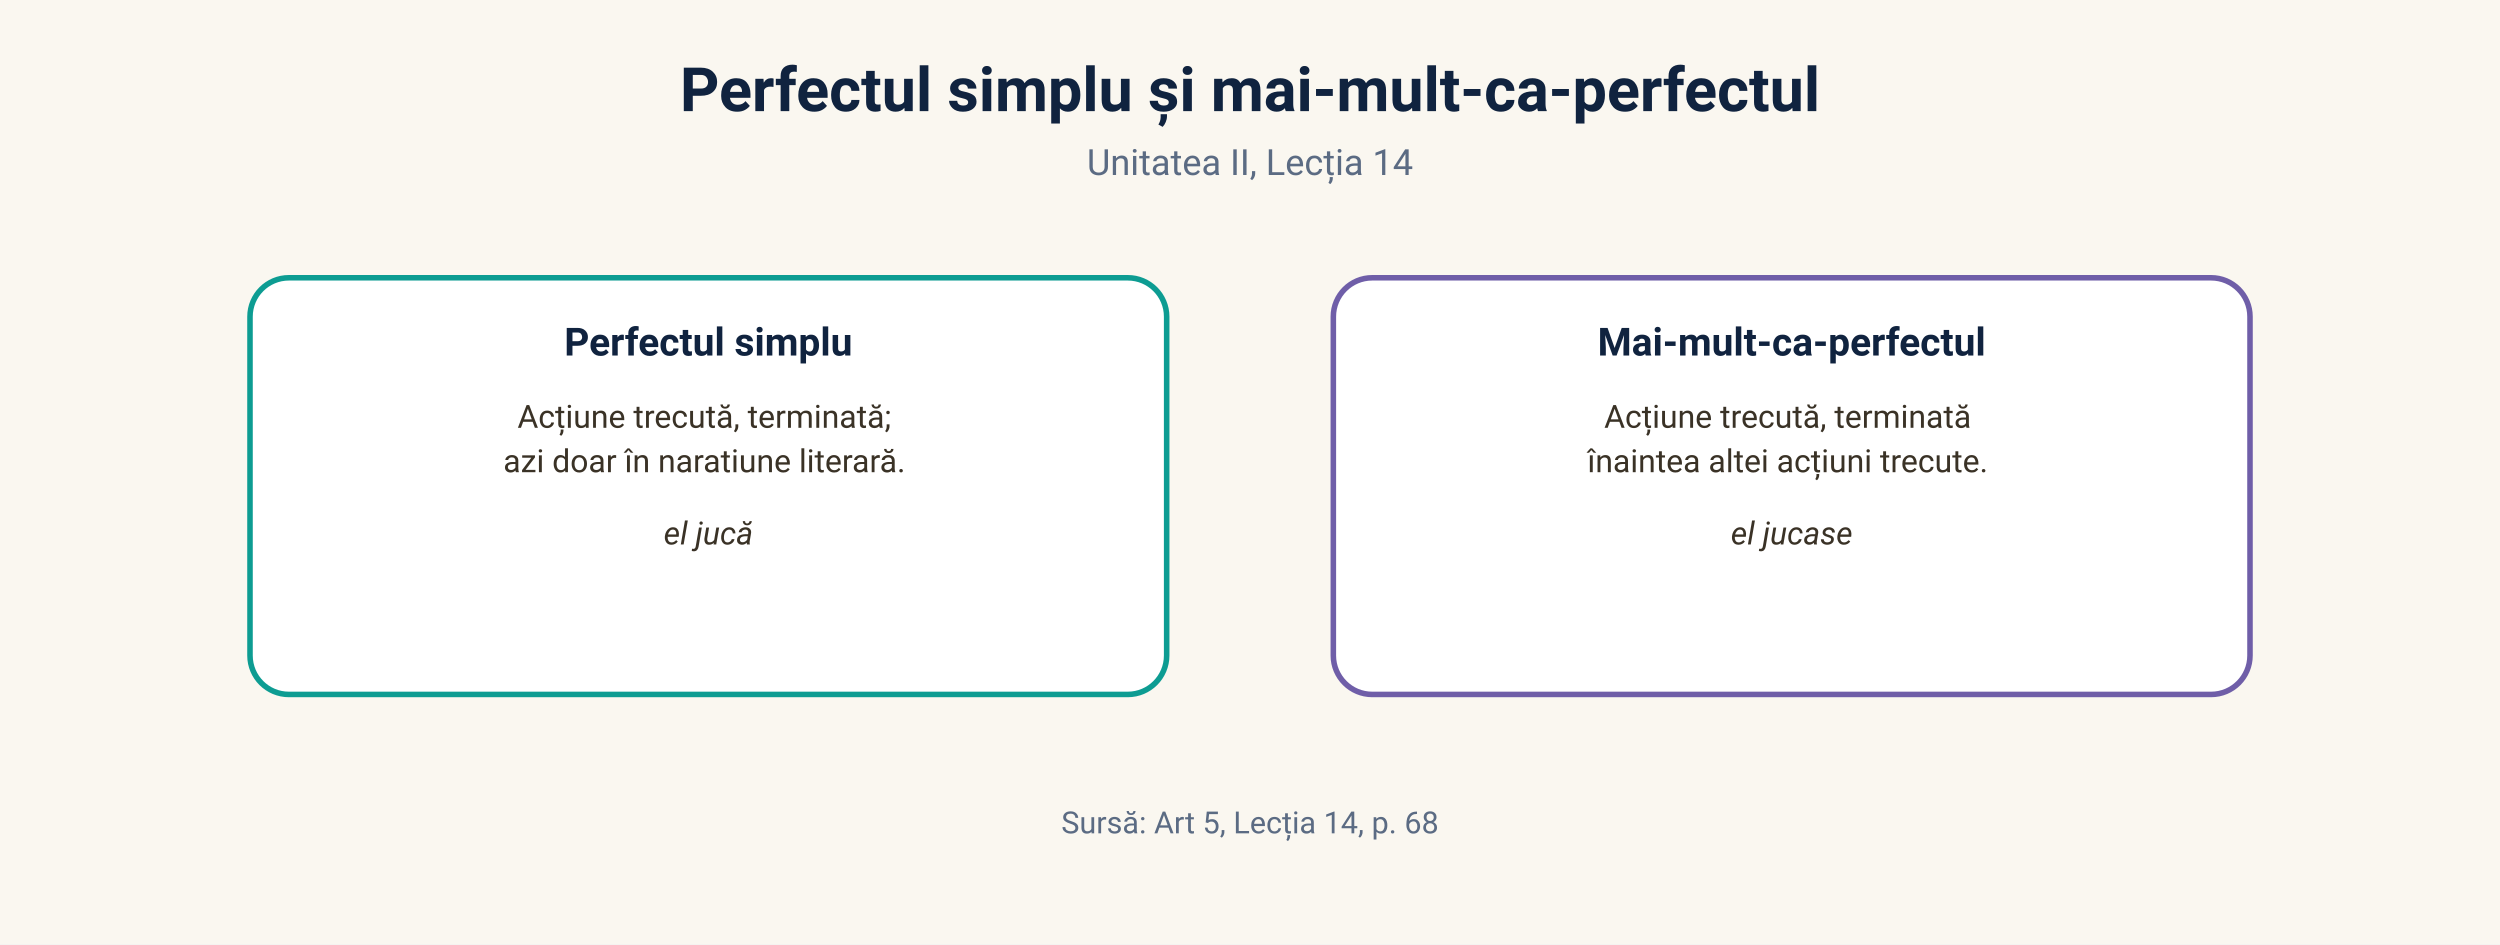
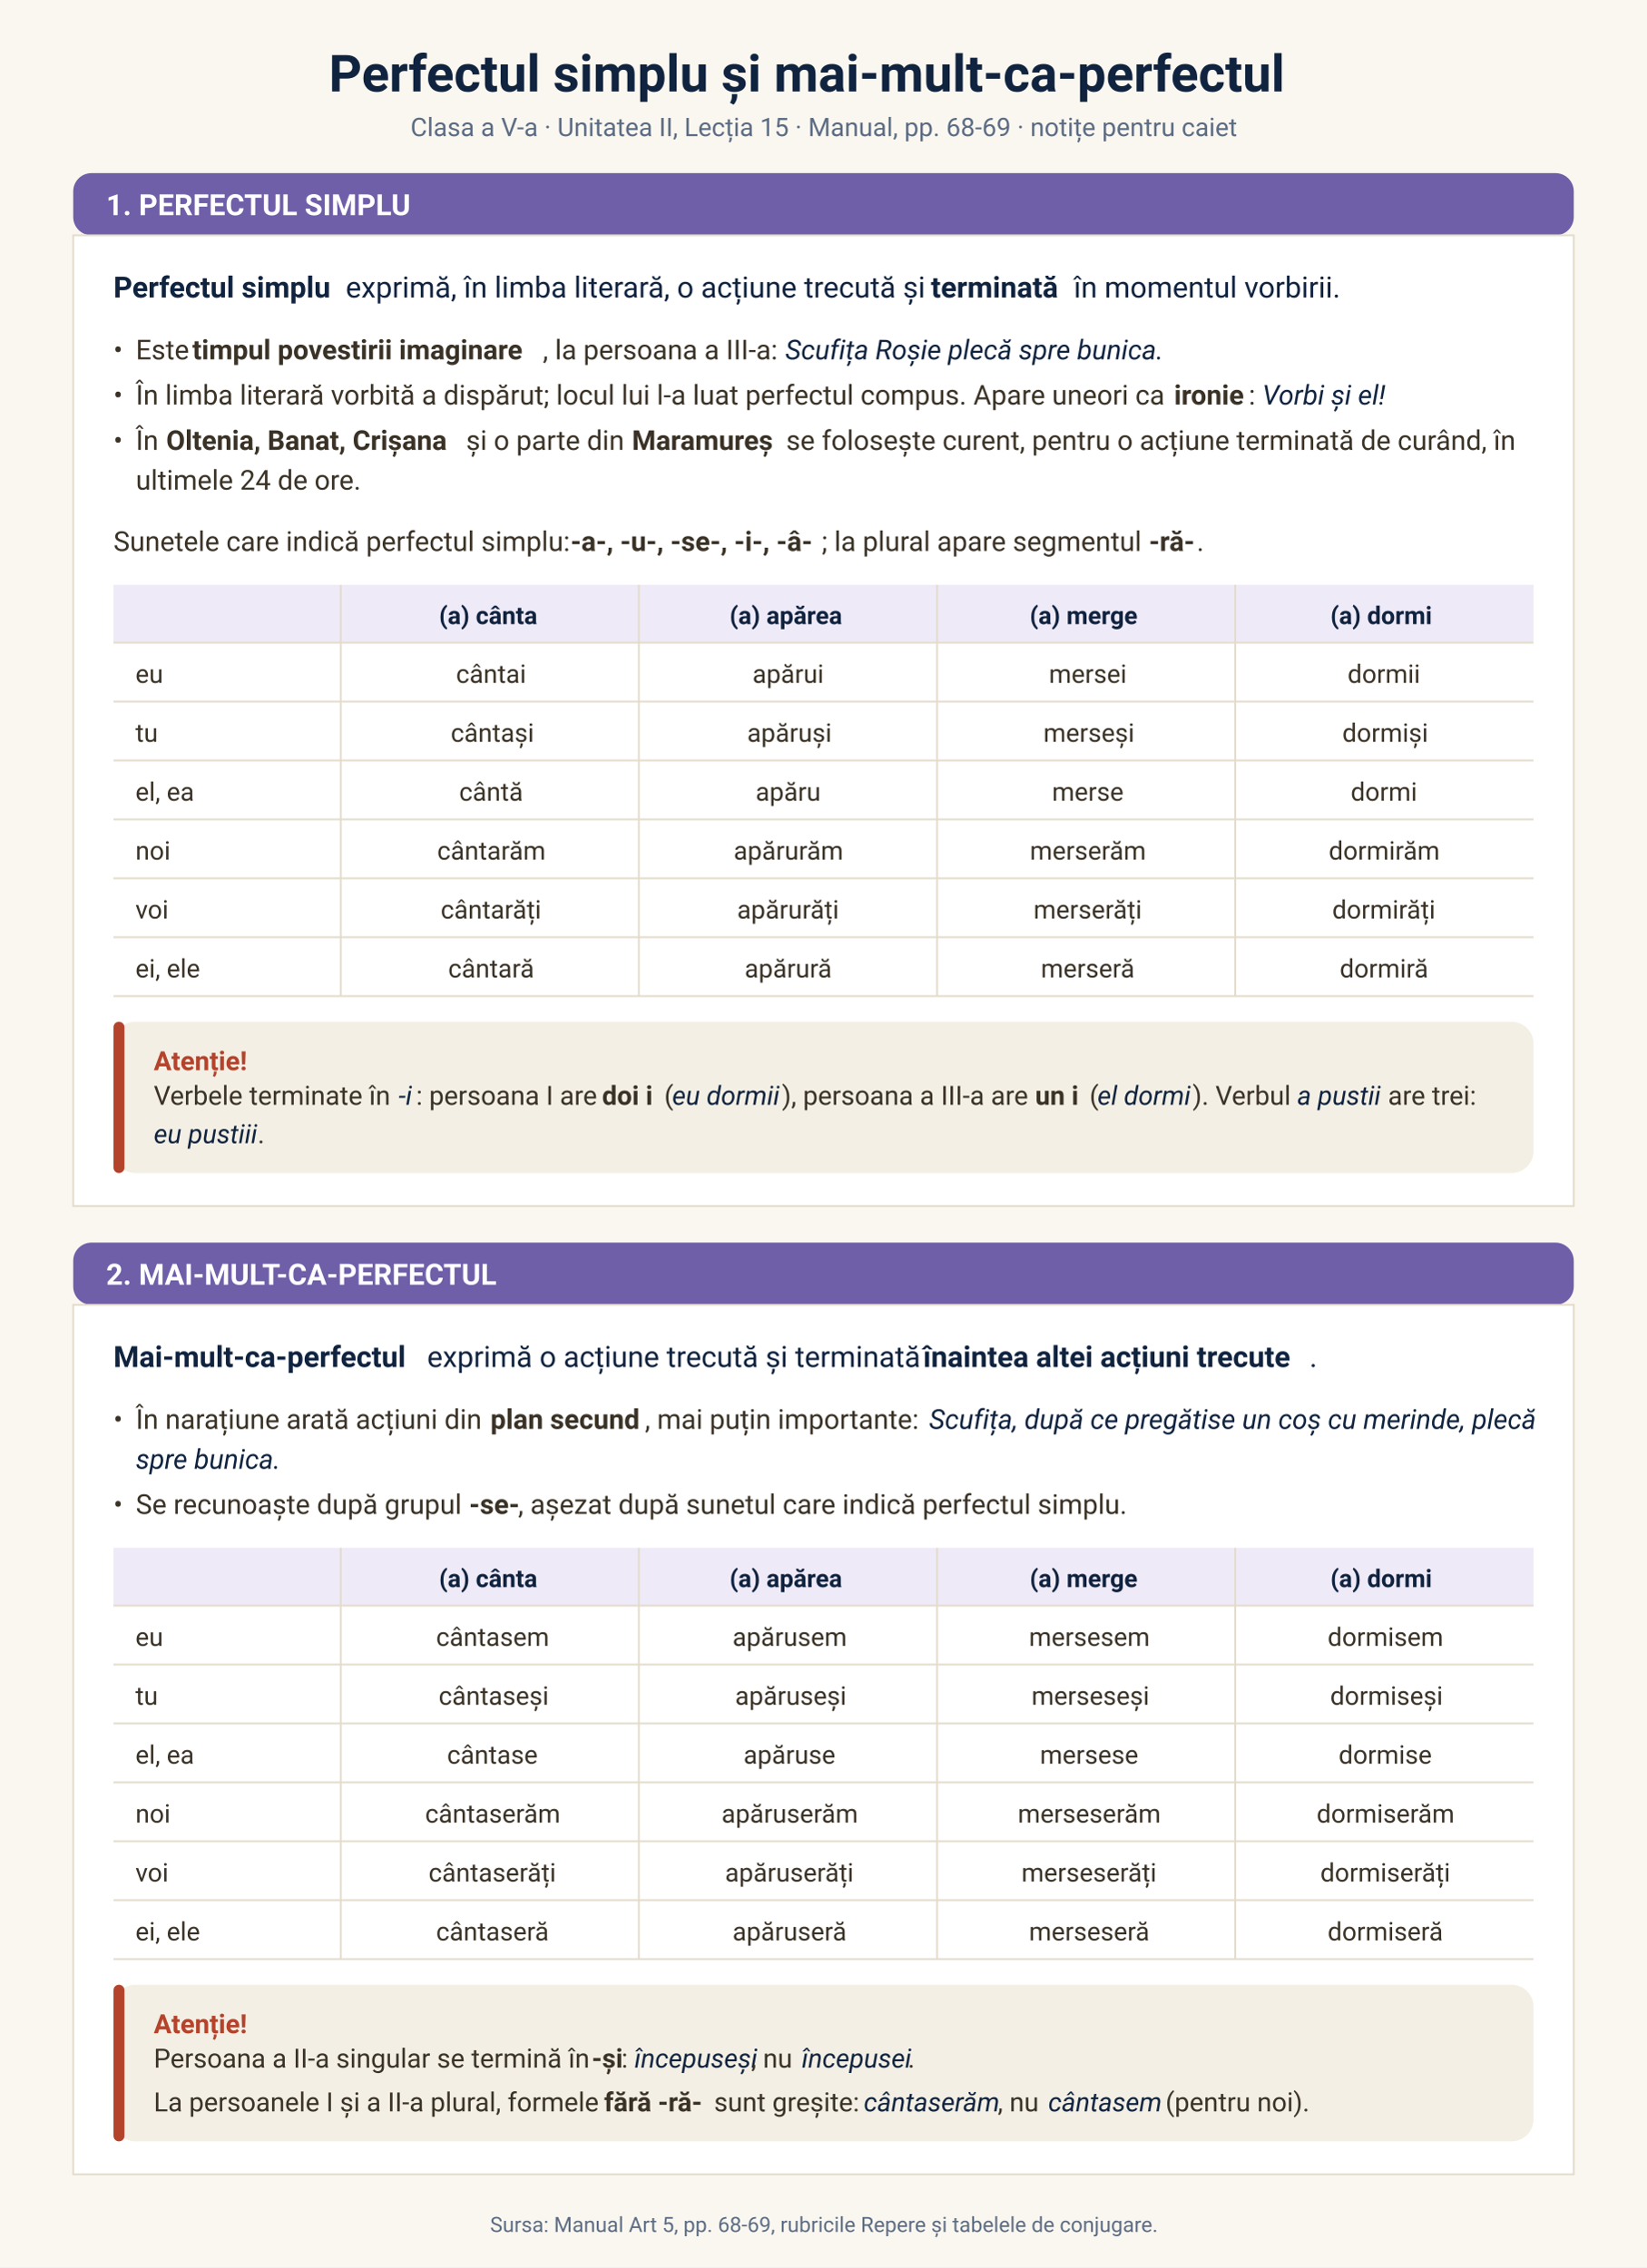
- <svg xmlns="http://www.w3.org/2000/svg" viewBox="0 0 900 340" font-family="'Segoe UI', 'Plus Jakarta Sans', -apple-system, Roboto, sans-serif">
-   <rect width="900" height="340" fill="#faf7f0" />
-   <text x="450" y="40" text-anchor="middle" font-size="22" font-weight="700" fill="#10233f">Perfectul simplu și mai-mult-ca-perfectul</text>
-   <text x="450" y="63" text-anchor="middle" font-size="13" fill="#5b6b83">Unitatea II, Lecția 14</text>
-   <g>
-     <rect x="90" y="100" width="330" height="150" rx="14" fill="#ffffff" stroke="#0d9c92" stroke-width="2" />
-     <text x="255" y="128" text-anchor="middle" font-size="14" font-weight="700" fill="#10233f">Perfectul simplu</text>
-     <text font-size="11.5" fill="#3a3226" text-anchor="middle">
-       <tspan x="255" y="154">Acțiune trecută, terminată;</tspan>
-       <tspan x="255" y="170">azi doar în naratiune literară.</tspan>
-       <tspan x="255" y="196" font-style="italic">el jucă</tspan>
-     </text>
-   </g>
-   <g>
-     <rect x="480" y="100" width="330" height="150" rx="14" fill="#ffffff" stroke="#6f5ea8" stroke-width="2" />
-     <text x="645" y="128" text-anchor="middle" font-size="14" font-weight="700" fill="#10233f">Mai-mult-ca-perfectul</text>
-     <text font-size="11.5" fill="#3a3226" text-anchor="middle">
-       <tspan x="645" y="154">Acțiune trecută, terminată</tspan>
-       <tspan x="645" y="170">înaintea altei acțiuni trecute.</tspan>
-       <tspan x="645" y="196" font-style="italic">el jucase</tspan>
-     </text>
-   </g>
-   <text x="450" y="300" text-anchor="middle" font-size="11" fill="#5b6b83">Sursă: Art 5, Lecția 14, p. 68</text>
+ <svg xmlns="http://www.w3.org/2000/svg" viewBox="0 0 900 1239" font-family="'Segoe UI', 'Plus Jakarta Sans', -apple-system, Roboto, sans-serif">
+   <rect width="900" height="1239" fill="#faf7f0" />
+   <text x="179.7" y="50.0" font-size="28" fill="#10233f" font-weight="700" textLength="541.5" lengthAdjust="spacing">Perfectul simplu și mai-mult-ca-perfectul</text>
+   <text x="224.3" y="74.4" font-size="14" fill="#5b6b83" textLength="451.4" lengthAdjust="spacing">Clasa a V-a · Unitatea II, Lecția 15 · Manual, pp. 68-69 · notițe pentru caiet</text>
+   <rect x="40" y="94.6" width="820" height="34" rx="10" fill="#6f5ea8" />
+   <text x="58" y="117.6" font-size="16" font-weight="700" fill="#ffffff">1. PERFECTUL SIMPLU</text>
+   <rect x="40" y="128.6" width="820" height="530.5" fill="#ffffff" stroke="#e3dccb" />
+   <text x="62.0" y="162.6" font-size="16" fill="#10233f" font-weight="700" textLength="122.6" lengthAdjust="spacing">Perfectul simplu</text>
+   <text x="188.9" y="162.6" font-size="16" fill="#10233f" textLength="315.5" lengthAdjust="spacing">exprimă, în limba literară, o acțiune trecută și</text>
+   <text x="508.7" y="162.6" font-size="16" fill="#10233f" font-weight="700" textLength="73.8" lengthAdjust="spacing">terminată</text>
+   <text x="586.8" y="162.6" font-size="16" fill="#10233f" textLength="147.2" lengthAdjust="spacing">în momentul vorbirii.</text>
+   <text x="62.0" y="196.4" font-size="15" fill="#3a3226">•</text>
+   <text x="74.2" y="196.4" font-size="15" fill="#3a3226" textLength="26.8" lengthAdjust="spacing">Este</text>
+   <text x="105.1" y="196.4" font-size="15" fill="#3a3226" font-weight="700" textLength="191.5" lengthAdjust="spacing">timpul povestirii imaginare</text>
+   <text x="296.6" y="196.4" font-size="15" fill="#3a3226" textLength="128.4" lengthAdjust="spacing">, la persoana a III-a:</text>
+   <text x="429.1" y="196.4" font-size="15" fill="#10233f" font-style="italic" textLength="201.7" lengthAdjust="spacing">Scufița Roșie plecă spre bunica.</text>
+   <text x="62.0" y="221.1" font-size="15" fill="#3a3226">•</text>
+   <text x="74.2" y="221.1" font-size="15" fill="#3a3226" textLength="563.4" lengthAdjust="spacing">În limba literară vorbită a dispărut; locul lui l-a luat perfectul compus. Apare uneori ca</text>
+   <text x="641.6" y="221.1" font-size="15" fill="#3a3226" font-weight="700" textLength="40.8" lengthAdjust="spacing">ironie</text>
+   <text x="682.4" y="221.1" font-size="15" fill="#3a3226" textLength="3.3" lengthAdjust="spacing">:</text>
+   <text x="689.8" y="221.1" font-size="15" fill="#10233f" font-style="italic" textLength="69.0" lengthAdjust="spacing">Vorbi și el!</text>
+   <text x="62.0" y="245.9" font-size="15" fill="#3a3226">•</text>
+   <text x="74.2" y="245.9" font-size="15" fill="#3a3226" textLength="12.6" lengthAdjust="spacing">În</text>
+   <text x="90.8" y="245.9" font-size="15" fill="#3a3226" font-weight="700" textLength="159.8" lengthAdjust="spacing">Oltenia, Banat, Crișana</text>
+   <text x="254.7" y="245.9" font-size="15" fill="#3a3226" textLength="86.6" lengthAdjust="spacing">și o parte din</text>
+   <text x="345.3" y="245.9" font-size="15" fill="#3a3226" font-weight="700" textLength="80.2" lengthAdjust="spacing">Maramureș</text>
+   <text x="429.6" y="245.9" font-size="15" fill="#3a3226" textLength="397.8" lengthAdjust="spacing">se folosește curent, pentru o acțiune terminată de curând, în</text>
+   <text x="74.2" y="267.6" font-size="15" fill="#3a3226" textLength="123.1" lengthAdjust="spacing">ultimele 24 de ore.</text>
+   <text x="62.0" y="301.1" font-size="15" fill="#3a3226" textLength="245.7" lengthAdjust="spacing">Sunetele care indică perfectul simplu:</text>
+   <text x="311.8" y="301.1" font-size="15" fill="#3a3226" font-weight="700" textLength="137.2" lengthAdjust="spacing">-a-, -u-, -se-, -i-, -â-</text>
+   <text x="449.0" y="301.1" font-size="15" fill="#3a3226" textLength="174.9" lengthAdjust="spacing">; la plural apare segmentul</text>
+   <text x="627.9" y="301.1" font-size="15" fill="#3a3226" font-weight="700" textLength="26.1" lengthAdjust="spacing">-ră-</text>
+   <text x="654.0" y="301.1" font-size="15" fill="#3a3226" textLength="3.3" lengthAdjust="spacing">.</text>
+   <rect x="62.0" y="319.6" width="776.0" height="31.6" fill="#efeaf8" />
+   <text x="239.9" y="341.1" font-size="13.5" fill="#10233f" font-weight="700" textLength="55.6" lengthAdjust="spacing">(a) cânta</text>
+   <text x="398.7" y="341.1" font-size="13.5" fill="#10233f" font-weight="700" textLength="64.0" lengthAdjust="spacing">(a) apărea</text>
+   <text x="562.7" y="341.1" font-size="13.5" fill="#10233f" font-weight="700" textLength="61.8" lengthAdjust="spacing">(a) merge</text>
+   <text x="727.0" y="341.1" font-size="13.5" fill="#10233f" font-weight="700" textLength="59.3" lengthAdjust="spacing">(a) dormi</text>
+   <line x1="62.0" y1="351.2" x2="838.0" y2="351.2" stroke="#e3dccb" />
+   <text x="74.0" y="373.2" font-size="14" fill="#3a3226" textLength="15.3" lengthAdjust="spacing">eu</text>
+   <text x="249.2" y="373.2" font-size="14" fill="#3a3226" textLength="36.8" lengthAdjust="spacing">cântai</text>
+   <text x="411.2" y="373.2" font-size="14" fill="#3a3226" textLength="38.8" lengthAdjust="spacing">apărui</text>
+   <text x="573.2" y="373.2" font-size="14" fill="#3a3226" textLength="40.7" lengthAdjust="spacing">mersei</text>
+   <text x="736.4" y="373.2" font-size="14" fill="#3a3226" textLength="40.2" lengthAdjust="spacing">dormii</text>
+   <line x1="62.0" y1="383.4" x2="838.0" y2="383.4" stroke="#e3dccb" />
+   <text x="74.0" y="405.4" font-size="14" fill="#3a3226" textLength="12.7" lengthAdjust="spacing">tu</text>
+   <text x="246.3" y="405.4" font-size="14" fill="#3a3226" textLength="42.7" lengthAdjust="spacing">cântași</text>
+   <text x="408.3" y="405.4" font-size="14" fill="#3a3226" textLength="44.7" lengthAdjust="spacing">apăruși</text>
+   <text x="570.2" y="405.4" font-size="14" fill="#3a3226" textLength="46.6" lengthAdjust="spacing">merseși</text>
+   <text x="733.5" y="405.4" font-size="14" fill="#3a3226" textLength="46.1" lengthAdjust="spacing">dormiși</text>
+   <line x1="62.0" y1="415.6" x2="838.0" y2="415.6" stroke="#e3dccb" />
+   <text x="74.0" y="437.6" font-size="14" fill="#3a3226" textLength="31.9" lengthAdjust="spacing">el, ea</text>
+   <text x="250.9" y="437.6" font-size="14" fill="#3a3226" textLength="33.5" lengthAdjust="spacing">cântă</text>
+   <text x="412.9" y="437.6" font-size="14" fill="#3a3226" textLength="35.4" lengthAdjust="spacing">apăru</text>
+   <text x="574.9" y="437.6" font-size="14" fill="#3a3226" textLength="37.4" lengthAdjust="spacing">merse</text>
+   <text x="738.1" y="437.6" font-size="14" fill="#3a3226" textLength="36.8" lengthAdjust="spacing">dormi</text>
+   <line x1="62.0" y1="447.8" x2="838.0" y2="447.8" stroke="#e3dccb" />
+   <text x="74.0" y="469.8" font-size="14" fill="#3a3226" textLength="19.6" lengthAdjust="spacing">noi</text>
+   <text x="238.9" y="469.8" font-size="14" fill="#3a3226" textLength="57.5" lengthAdjust="spacing">cântarăm</text>
+   <text x="400.9" y="469.8" font-size="14" fill="#3a3226" textLength="59.5" lengthAdjust="spacing">apărurăm</text>
+   <text x="562.8" y="469.8" font-size="14" fill="#3a3226" textLength="61.5" lengthAdjust="spacing">merserăm</text>
+   <text x="726.1" y="469.8" font-size="14" fill="#3a3226" textLength="60.9" lengthAdjust="spacing">dormirăm</text>
+   <line x1="62.0" y1="480.0" x2="838.0" y2="480.0" stroke="#e3dccb" />
+   <text x="74.0" y="502.0" font-size="14" fill="#3a3226" textLength="18.3" lengthAdjust="spacing">voi</text>
+   <text x="240.8" y="502.0" font-size="14" fill="#3a3226" textLength="53.6" lengthAdjust="spacing">cântarăți</text>
+   <text x="402.8" y="502.0" font-size="14" fill="#3a3226" textLength="55.6" lengthAdjust="spacing">apărurăți</text>
+   <text x="564.8" y="502.0" font-size="14" fill="#3a3226" textLength="57.5" lengthAdjust="spacing">merserăți</text>
+   <text x="728.0" y="502.0" font-size="14" fill="#3a3226" textLength="57.0" lengthAdjust="spacing">dormirăți</text>
+   <line x1="62.0" y1="512.2" x2="838.0" y2="512.2" stroke="#e3dccb" />
+   <text x="74.0" y="534.2" font-size="14" fill="#3a3226" textLength="35.4" lengthAdjust="spacing">ei, ele</text>
+   <text x="244.9" y="534.2" font-size="14" fill="#3a3226" textLength="45.5" lengthAdjust="spacing">cântară</text>
+   <text x="406.9" y="534.2" font-size="14" fill="#3a3226" textLength="47.5" lengthAdjust="spacing">apărură</text>
+   <text x="568.8" y="534.2" font-size="14" fill="#3a3226" textLength="49.4" lengthAdjust="spacing">merseră</text>
+   <text x="732.1" y="534.2" font-size="14" fill="#3a3226" textLength="48.9" lengthAdjust="spacing">dormiră</text>
+   <line x1="62.0" y1="544.4" x2="838.0" y2="544.4" stroke="#e3dccb" />
+   <line x1="186.2" y1="319.6" x2="186.2" y2="544.4" stroke="#e3dccb" />
+   <line x1="349.1" y1="319.6" x2="349.1" y2="544.4" stroke="#e3dccb" />
+   <line x1="512.1" y1="319.6" x2="512.1" y2="544.4" stroke="#e3dccb" />
+   <line x1="675.0" y1="319.6" x2="675.0" y2="544.4" stroke="#e3dccb" />
+   <rect x="62.0" y="558.4" width="776.0" height="82.7" rx="12" fill="#f3efe4" />
+   <rect x="62.0" y="558.4" width="6" height="82.7" rx="3" fill="#b4432c" />
+   <text x="84.0" y="584.9" font-size="14.5" fill="#b4432c" font-weight="700" textLength="54.8" lengthAdjust="spacing">Atenție!</text>
+   <text x="84.0" y="603.8" font-size="14.5" fill="#3a3226" textLength="129.9" lengthAdjust="spacing">Verbele terminate în</text>
+   <text x="217.8" y="603.8" font-size="14.5" fill="#10233f" font-style="italic" textLength="9.6" lengthAdjust="spacing">-i</text>
+   <text x="227.4" y="603.8" font-size="14.5" fill="#3a3226" textLength="97.7" lengthAdjust="spacing">: persoana I are</text>
+   <text x="329.0" y="603.8" font-size="14.5" fill="#3a3226" font-weight="700" textLength="30.0" lengthAdjust="spacing">doi i</text>
+   <text x="363.0" y="603.8" font-size="14.5" fill="#3a3226" textLength="4.3" lengthAdjust="spacing">(</text>
+   <text x="367.3" y="603.8" font-size="14.5" fill="#10233f" font-style="italic" textLength="60.0" lengthAdjust="spacing">eu dormii</text>
+   <text x="427.3" y="603.8" font-size="14.5" fill="#3a3226" textLength="134.4" lengthAdjust="spacing">), persoana a III-a are</text>
+   <text x="565.7" y="603.8" font-size="14.5" fill="#3a3226" font-weight="700" textLength="25.8" lengthAdjust="spacing">un i</text>
+   <text x="595.4" y="603.8" font-size="14.5" fill="#3a3226" textLength="4.3" lengthAdjust="spacing">(</text>
+   <text x="599.7" y="603.8" font-size="14.5" fill="#10233f" font-style="italic" textLength="51.9" lengthAdjust="spacing">el dormi</text>
+   <text x="651.7" y="603.8" font-size="14.5" fill="#3a3226" textLength="53.3" lengthAdjust="spacing">). Verbul</text>
+   <text x="708.9" y="603.8" font-size="14.5" fill="#10233f" font-style="italic" textLength="45.7" lengthAdjust="spacing">a pustii</text>
+   <text x="758.5" y="603.8" font-size="14.5" fill="#3a3226" textLength="48.1" lengthAdjust="spacing">are trei:</text>
+   <text x="84.0" y="624.8" font-size="14.5" fill="#10233f" font-style="italic" textLength="56.8" lengthAdjust="spacing">eu pustiii</text>
+   <text x="140.8" y="624.8" font-size="14.5" fill="#3a3226" textLength="3.2" lengthAdjust="spacing">.</text>
+   <rect x="40" y="679.1" width="820" height="34" rx="10" fill="#6f5ea8" />
+   <text x="58" y="702.1" font-size="16" font-weight="700" fill="#ffffff">2. MAI-MULT-CA-PERFECTUL</text>
+   <rect x="40" y="713.1" width="820" height="475.2" fill="#ffffff" stroke="#e3dccb" />
+   <text x="62.0" y="747.1" font-size="16" fill="#10233f" font-weight="700" textLength="167.0" lengthAdjust="spacing">Mai-mult-ca-perfectul</text>
+   <text x="233.4" y="747.1" font-size="16" fill="#10233f" textLength="266.7" lengthAdjust="spacing">exprimă o acțiune trecută și terminată</text>
+   <text x="504.4" y="747.1" font-size="16" fill="#10233f" font-weight="700" textLength="211.2" lengthAdjust="spacing">înaintea altei acțiuni trecute</text>
+   <text x="715.6" y="747.1" font-size="16" fill="#10233f" textLength="3.5" lengthAdjust="spacing">.</text>
+   <text x="62.0" y="780.9" font-size="15" fill="#3a3226">•</text>
+   <text x="74.2" y="780.9" font-size="15" fill="#3a3226" textLength="189.8" lengthAdjust="spacing">În narațiune arată acțiuni din</text>
+   <text x="268.0" y="780.9" font-size="15" fill="#3a3226" font-weight="700" textLength="84.5" lengthAdjust="spacing">plan secund</text>
+   <text x="352.4" y="780.9" font-size="15" fill="#3a3226" textLength="151.2" lengthAdjust="spacing">, mai puțin importante:</text>
+   <text x="507.7" y="780.9" font-size="15" fill="#10233f" font-style="italic" textLength="328.5" lengthAdjust="spacing">Scufița, după ce pregătise un coș cu merinde, plecă</text>
+   <text x="74.2" y="802.7" font-size="15" fill="#10233f" font-style="italic" textLength="77.7" lengthAdjust="spacing">spre bunica.</text>
+   <text x="62.0" y="827.4" font-size="15" fill="#3a3226">•</text>
+   <text x="74.2" y="827.4" font-size="15" fill="#3a3226" textLength="178.2" lengthAdjust="spacing">Se recunoaște după grupul</text>
+   <text x="256.4" y="827.4" font-size="15" fill="#3a3226" font-weight="700" textLength="26.7" lengthAdjust="spacing">-se-</text>
+   <text x="283.1" y="827.4" font-size="15" fill="#3a3226" textLength="327.6" lengthAdjust="spacing">, așezat după sunetul care indică perfectul simplu.</text>
+   <rect x="62.0" y="845.9" width="776.0" height="31.6" fill="#efeaf8" />
+   <text x="239.9" y="867.4" font-size="13.5" fill="#10233f" font-weight="700" textLength="55.6" lengthAdjust="spacing">(a) cânta</text>
+   <text x="398.7" y="867.4" font-size="13.5" fill="#10233f" font-weight="700" textLength="64.0" lengthAdjust="spacing">(a) apărea</text>
+   <text x="562.7" y="867.4" font-size="13.5" fill="#10233f" font-weight="700" textLength="61.8" lengthAdjust="spacing">(a) merge</text>
+   <text x="727.0" y="867.4" font-size="13.5" fill="#10233f" font-weight="700" textLength="59.3" lengthAdjust="spacing">(a) dormi</text>
+   <line x1="62.0" y1="877.5" x2="838.0" y2="877.5" stroke="#e3dccb" />
+   <text x="74.0" y="899.5" font-size="14" fill="#3a3226" textLength="15.3" lengthAdjust="spacing">eu</text>
+   <text x="238.3" y="899.5" font-size="14" fill="#3a3226" textLength="58.7" lengthAdjust="spacing">cântasem</text>
+   <text x="400.3" y="899.5" font-size="14" fill="#3a3226" textLength="60.6" lengthAdjust="spacing">apărusem</text>
+   <text x="562.3" y="899.5" font-size="14" fill="#3a3226" textLength="62.6" lengthAdjust="spacing">mersesem</text>
+   <text x="725.5" y="899.5" font-size="14" fill="#3a3226" textLength="62.0" lengthAdjust="spacing">dormisem</text>
+   <line x1="62.0" y1="909.7" x2="838.0" y2="909.7" stroke="#e3dccb" />
+   <text x="74.0" y="931.7" font-size="14" fill="#3a3226" textLength="12.7" lengthAdjust="spacing">tu</text>
+   <text x="239.7" y="931.7" font-size="14" fill="#3a3226" textLength="55.9" lengthAdjust="spacing">cântaseși</text>
+   <text x="401.7" y="931.7" font-size="14" fill="#3a3226" textLength="57.8" lengthAdjust="spacing">apăruseși</text>
+   <text x="563.7" y="931.7" font-size="14" fill="#3a3226" textLength="59.8" lengthAdjust="spacing">merseseși</text>
+   <text x="726.9" y="931.7" font-size="14" fill="#3a3226" textLength="59.2" lengthAdjust="spacing">dormiseși</text>
+   <line x1="62.0" y1="941.9" x2="838.0" y2="941.9" stroke="#e3dccb" />
+   <text x="74.0" y="963.9" font-size="14" fill="#3a3226" textLength="31.9" lengthAdjust="spacing">el, ea</text>
+   <text x="244.3" y="963.9" font-size="14" fill="#3a3226" textLength="46.6" lengthAdjust="spacing">cântase</text>
+   <text x="406.3" y="963.9" font-size="14" fill="#3a3226" textLength="48.6" lengthAdjust="spacing">apăruse</text>
+   <text x="568.3" y="963.9" font-size="14" fill="#3a3226" textLength="50.5" lengthAdjust="spacing">mersese</text>
+   <text x="731.5" y="963.9" font-size="14" fill="#3a3226" textLength="50.0" lengthAdjust="spacing">dormise</text>
+   <line x1="62.0" y1="974.1" x2="838.0" y2="974.1" stroke="#e3dccb" />
+   <text x="74.0" y="996.1" font-size="14" fill="#3a3226" textLength="19.6" lengthAdjust="spacing">noi</text>
+   <text x="232.3" y="996.1" font-size="14" fill="#3a3226" textLength="70.7" lengthAdjust="spacing">cântaserăm</text>
+   <text x="394.3" y="996.1" font-size="14" fill="#3a3226" textLength="72.7" lengthAdjust="spacing">apăruserăm</text>
+   <text x="556.2" y="996.1" font-size="14" fill="#3a3226" textLength="74.6" lengthAdjust="spacing">merseserăm</text>
+   <text x="719.5" y="996.1" font-size="14" fill="#3a3226" textLength="74.1" lengthAdjust="spacing">dormiserăm</text>
+   <line x1="62.0" y1="1006.3" x2="838.0" y2="1006.3" stroke="#e3dccb" />
+   <text x="74.0" y="1028.3" font-size="14" fill="#3a3226" textLength="18.3" lengthAdjust="spacing">voi</text>
+   <text x="234.2" y="1028.3" font-size="14" fill="#3a3226" textLength="66.8" lengthAdjust="spacing">cântaserăți</text>
+   <text x="396.2" y="1028.3" font-size="14" fill="#3a3226" textLength="68.7" lengthAdjust="spacing">apăruserăți</text>
+   <text x="558.2" y="1028.3" font-size="14" fill="#3a3226" textLength="70.7" lengthAdjust="spacing">merseserăți</text>
+   <text x="721.5" y="1028.3" font-size="14" fill="#3a3226" textLength="70.1" lengthAdjust="spacing">dormiserăți</text>
+   <line x1="62.0" y1="1038.5" x2="838.0" y2="1038.5" stroke="#e3dccb" />
+   <text x="74.0" y="1060.5" font-size="14" fill="#3a3226" textLength="35.4" lengthAdjust="spacing">ei, ele</text>
+   <text x="238.3" y="1060.5" font-size="14" fill="#3a3226" textLength="58.7" lengthAdjust="spacing">cântaseră</text>
+   <text x="400.3" y="1060.5" font-size="14" fill="#3a3226" textLength="60.6" lengthAdjust="spacing">apăruseră</text>
+   <text x="562.3" y="1060.5" font-size="14" fill="#3a3226" textLength="62.6" lengthAdjust="spacing">merseseră</text>
+   <text x="725.5" y="1060.5" font-size="14" fill="#3a3226" textLength="62.0" lengthAdjust="spacing">dormiseră</text>
+   <line x1="62.0" y1="1070.7" x2="838.0" y2="1070.7" stroke="#e3dccb" />
+   <line x1="186.2" y1="845.9" x2="186.2" y2="1070.7" stroke="#e3dccb" />
+   <line x1="349.1" y1="845.9" x2="349.1" y2="1070.7" stroke="#e3dccb" />
+   <line x1="512.1" y1="845.9" x2="512.1" y2="1070.7" stroke="#e3dccb" />
+   <line x1="675.0" y1="845.9" x2="675.0" y2="1070.7" stroke="#e3dccb" />
+   <rect x="62.0" y="1084.7" width="776.0" height="85.6" rx="12" fill="#f3efe4" />
+   <rect x="62.0" y="1084.7" width="6" height="85.6" rx="3" fill="#b4432c" />
+   <text x="84.0" y="1111.2" font-size="14.5" fill="#b4432c" font-weight="700" textLength="54.8" lengthAdjust="spacing">Atenție!</text>
+   <text x="84.0" y="1130.0" font-size="14.5" fill="#3a3226" textLength="235.5" lengthAdjust="spacing">Persoana a II-a singular se termină în</text>
+   <text x="323.4" y="1130.0" font-size="14.5" fill="#3a3226" font-weight="700" textLength="16.2" lengthAdjust="spacing">-și</text>
+   <text x="339.6" y="1130.0" font-size="14.5" fill="#3a3226" textLength="3.2" lengthAdjust="spacing">:</text>
+   <text x="346.7" y="1130.0" font-size="14.5" fill="#10233f" font-style="italic" textLength="63.8" lengthAdjust="spacing">începuseși</text>
+   <text x="410.5" y="1130.0" font-size="14.5" fill="#3a3226" textLength="23.6" lengthAdjust="spacing">, nu</text>
+   <text x="438.1" y="1130.0" font-size="14.5" fill="#10233f" font-style="italic" textLength="58.0" lengthAdjust="spacing">începusei</text>
+   <text x="496.1" y="1130.0" font-size="14.5" fill="#3a3226" textLength="3.2" lengthAdjust="spacing">.</text>
+   <text x="84.0" y="1153.9" font-size="14.5" fill="#3a3226" textLength="242.2" lengthAdjust="spacing">La persoanele I și a II-a plural, formele</text>
+   <text x="330.1" y="1153.9" font-size="14.5" fill="#3a3226" font-weight="700" textLength="56.3" lengthAdjust="spacing">fără -ră-</text>
+   <text x="390.2" y="1153.9" font-size="14.5" fill="#3a3226" textLength="77.9" lengthAdjust="spacing">sunt greșite:</text>
+   <text x="472.0" y="1153.9" font-size="14.5" fill="#10233f" font-style="italic" textLength="73.2" lengthAdjust="spacing">cântaserăm</text>
+   <text x="545.2" y="1153.9" font-size="14.5" fill="#3a3226" textLength="23.6" lengthAdjust="spacing">, nu</text>
+   <text x="572.8" y="1153.9" font-size="14.5" fill="#10233f" font-style="italic" textLength="60.2" lengthAdjust="spacing">cântasem</text>
+   <text x="636.9" y="1153.9" font-size="14.5" fill="#3a3226" textLength="78.7" lengthAdjust="spacing">(pentru noi).</text>
+   <text x="267.8" y="1219.8" font-size="11.5" fill="#5b6b83" textLength="364.3" lengthAdjust="spacing">Sursa: Manual Art 5, pp. 68-69, rubricile Repere și tabelele de conjugare.</text>
</svg>
